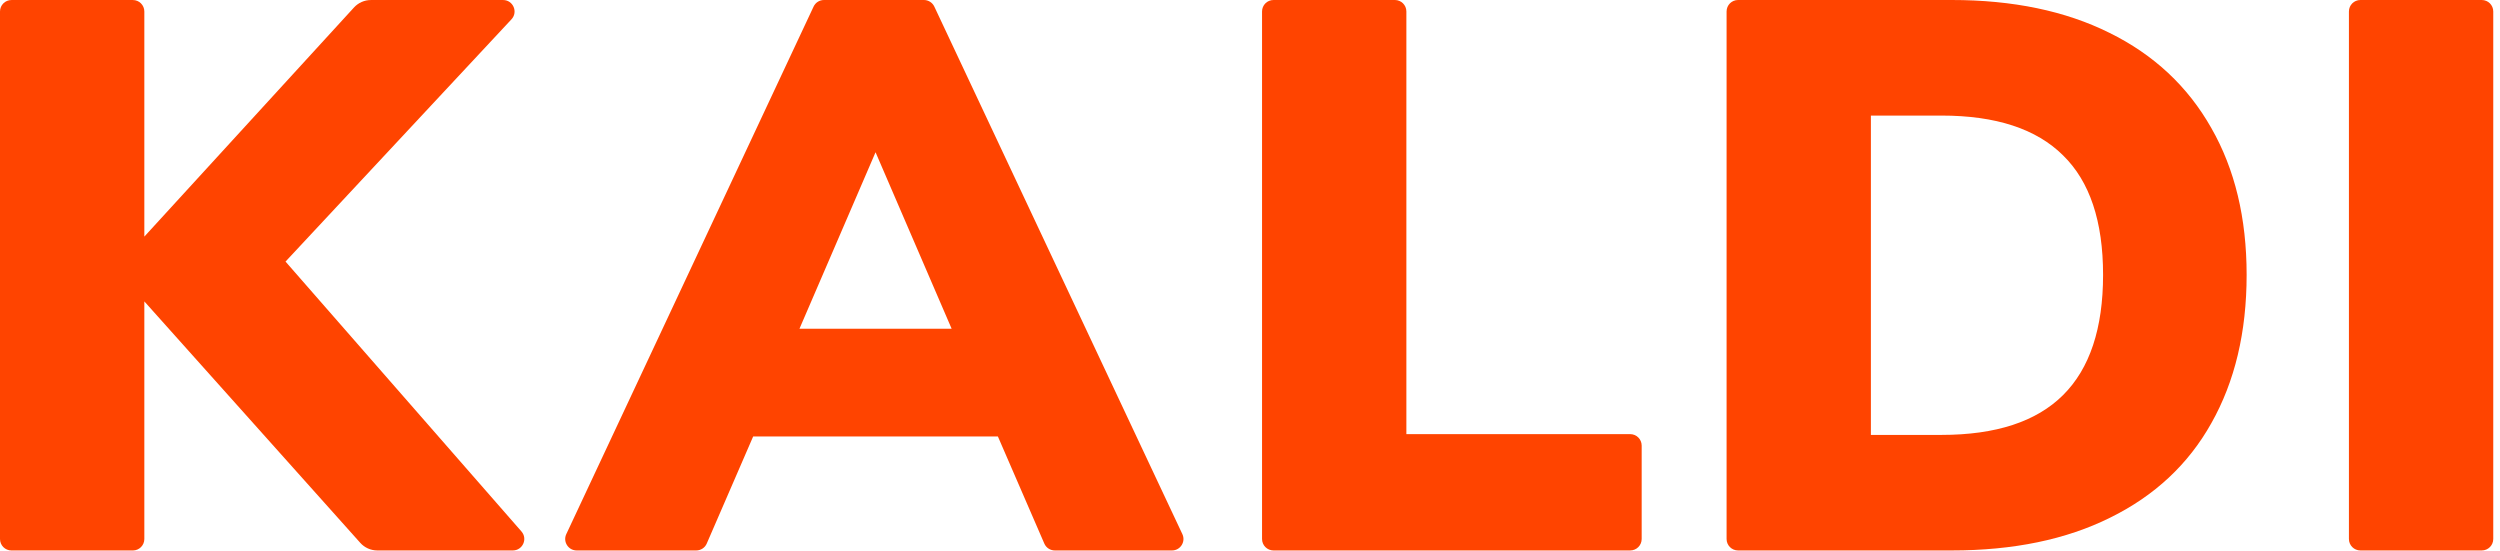
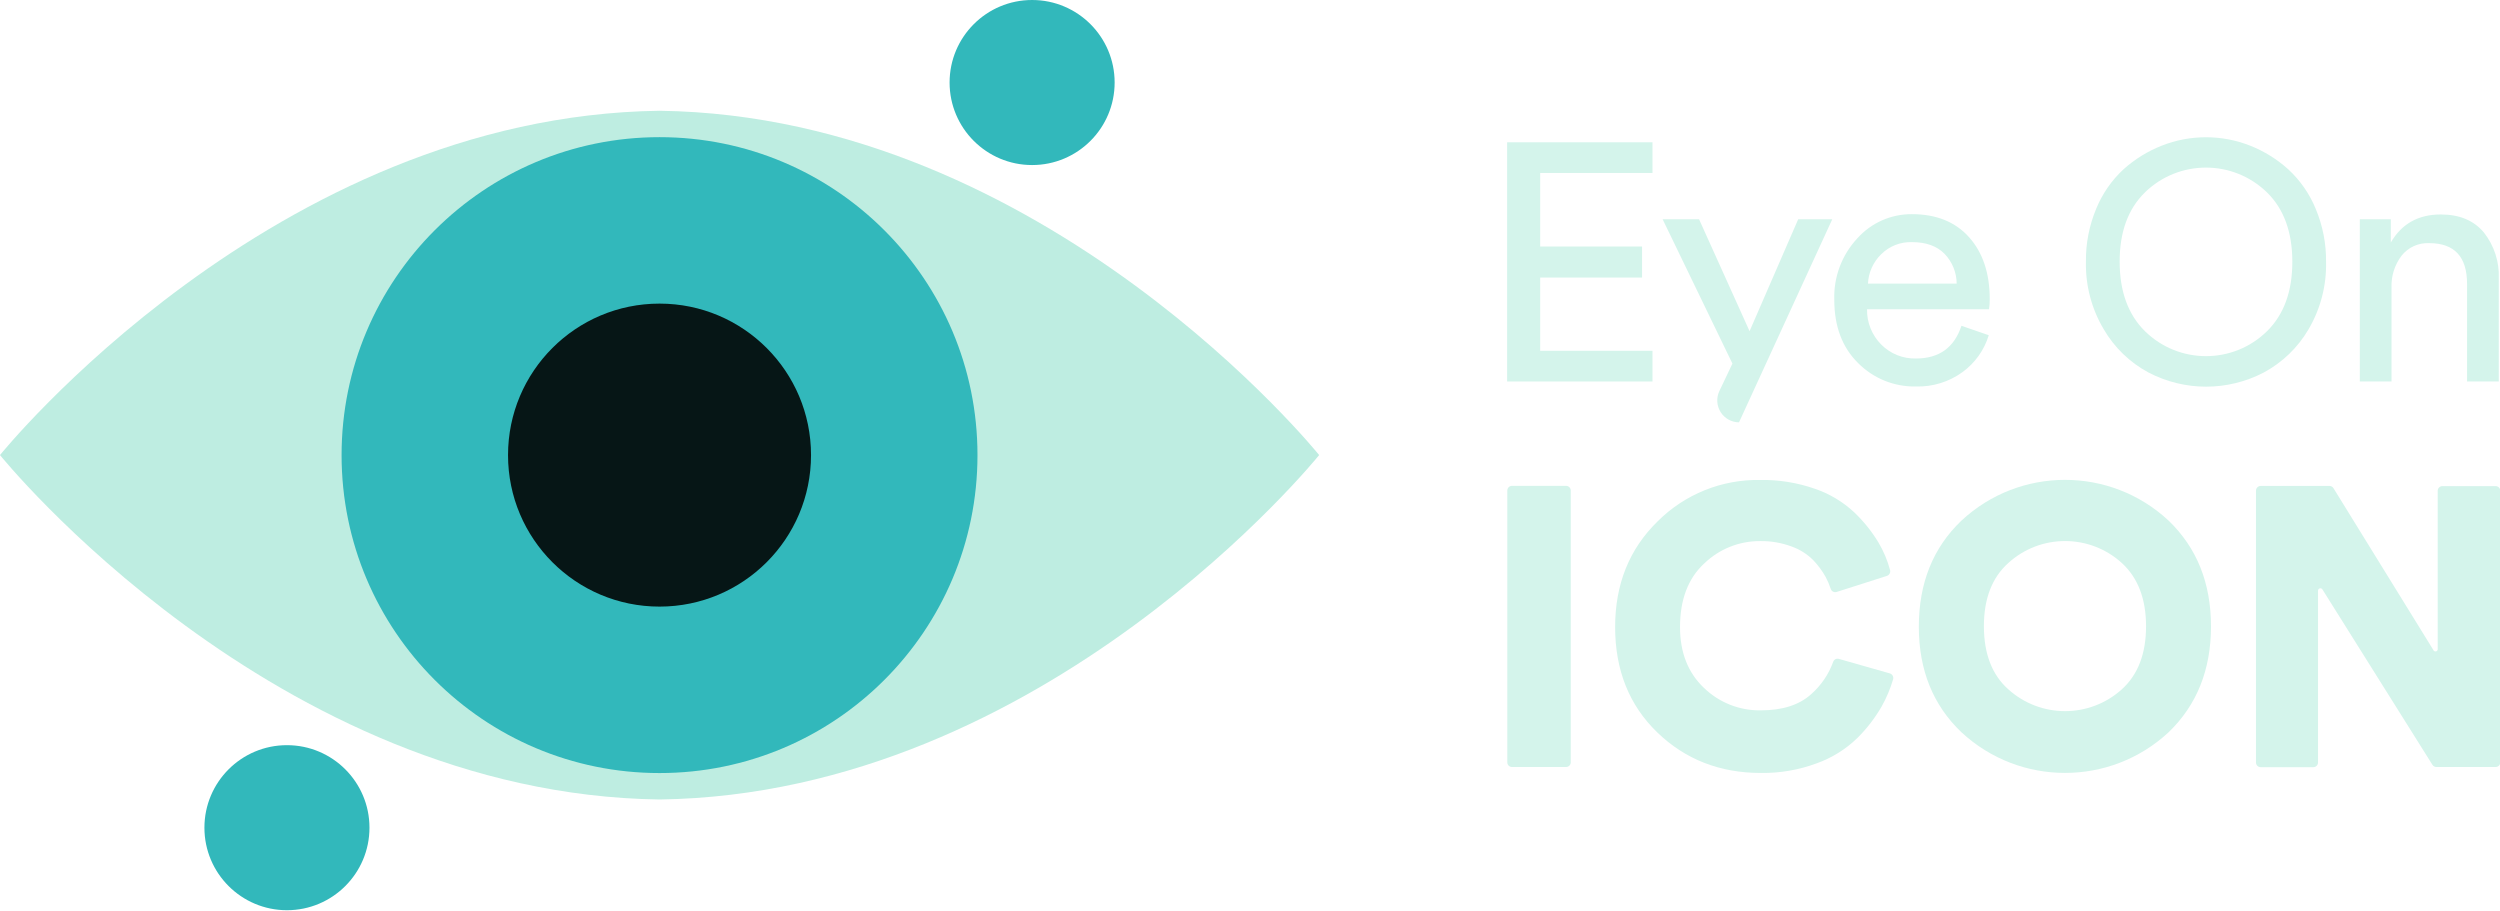
- <svg xmlns="http://www.w3.org/2000/svg" xmlns:xlink="http://www.w3.org/1999/xlink" viewBox="0 0 109 24">
-   <g transform="translate(-1470)">
-     <g style="mix-blend-mode:normal" transform="translate(1470)" fill="#f40">
-       <use xlink:href="#b" style="mix-blend-mode:normal" />
-       <use xlink:href="#c" style="mix-blend-mode:normal" />
-       <use xlink:href="#d" style="mix-blend-mode:normal" />
-       <use xlink:href="#e" style="mix-blend-mode:normal" />
-       <use xlink:href="#f" style="mix-blend-mode:normal" />
+ <svg xmlns="http://www.w3.org/2000/svg" viewBox="0 0 570.14 207.58">
+   <g id="Layer_2" data-name="Layer 2">
+     <g id="Layer_1-2" data-name="Layer 1">
+       <path d="M300.84,103.78s-62.34,77.35-150.42,78.55C62.34,181.13,0,103.78,0,103.78S62.34,26.43,150.42,25.26C238.5,26.43,300.84,103.78,300.84,103.78Z" style="fill:#beede1" />
+       <circle cx="150.41" cy="103.79" r="72.51" style="fill:#32b8bb" />
+       <circle cx="150.41" cy="103.79" r="34.55" style="fill:#061616" />
+       <circle cx="235.38" cy="18.82" r="18.82" style="fill:#32b8bb" />
+       <circle cx="65.44" cy="188.76" r="18.82" style="fill:#32b8bb" />
+       <path d="M376.86,87H343.71V32.45h33.15v7H351.25V56.22h23.23V63.3H351.25V80h25.61Z" style="fill:#d4f4eb" />
+       <path d="M410.09,50,399,75.53,387.48,50h-8.31l15.92,32.92-3,6.31a5,5,0,0,0,4.5,7.09h0L417.86,50Z" style="fill:#d4f4eb" />
+       <path d="M447.32,74.3l6.23,2.15a16.25,16.25,0,0,1-6,8.42,17.24,17.24,0,0,1-10.61,3.27,18.08,18.08,0,0,1-13.19-5.34q-5.43-5.35-5.43-14.43a19.59,19.59,0,0,1,5.24-14A16.55,16.55,0,0,1,436,48.84q8.37,0,13.07,5.27t4.7,14.11a14.72,14.72,0,0,1-.16,2.31H425.79a11.09,11.09,0,0,0,3.26,8.07,10.77,10.77,0,0,0,7.89,3.16Q444.86,81.76,447.32,74.3ZM426,64.68h20.23a9.85,9.85,0,0,0-2.77-6.8q-2.62-2.66-7.39-2.66A9.5,9.5,0,0,0,429,58,10,10,0,0,0,426,64.68Z" style="fill:#d4f4eb" />
+       <path d="M475.71,59.68a30.32,30.32,0,0,1,2.34-12.07,25.31,25.31,0,0,1,6.23-9A28.69,28.69,0,0,1,493,33.22a27.42,27.42,0,0,1,20.16,0,28.69,28.69,0,0,1,8.73,5.43,25.31,25.31,0,0,1,6.23,9,30.32,30.32,0,0,1,2.35,12.07,29,29,0,0,1-4,15.39,26.17,26.17,0,0,1-10.2,9.84,28.38,28.38,0,0,1-26.3,0,26.08,26.08,0,0,1-10.19-9.84A28.87,28.87,0,0,1,475.71,59.68Zm13.46-15.8q-5.78,5.64-5.77,15.8t5.77,15.85a19.87,19.87,0,0,0,27.84,0q5.78-5.7,5.77-15.85T517,43.88a19.95,19.95,0,0,0-27.84,0Z" style="fill:#d4f4eb" />
+       <path d="M545.4,65.61V87h-7.23V50h7.07V55.3q3.71-6.39,11.39-6.39c4.26,0,7.52,1.36,9.81,4.08a15.85,15.85,0,0,1,3.42,10.54V87h-7.23V64.76q0-9.3-8.62-9.31a7.58,7.58,0,0,0-6.34,2.89A11.34,11.34,0,0,0,545.4,65.61Z" style="fill:#d4f4eb" />
+       <path d="M357.15,174.92H344.82a1.06,1.06,0,0,1-1.07-1.06v-62a1.07,1.07,0,0,1,1.07-1.06h12.33a1.07,1.07,0,0,1,1.07,1.06v62A1.06,1.06,0,0,1,357.15,174.92Z" style="fill:#d4f4eb" />
+       <path d="M401.61,176.28q-14.1,0-23.68-9.27t-9.59-24q0-14.65,9.68-24.1a32.27,32.27,0,0,1,23.41-9.45,36,36,0,0,1,12.44,2,24.94,24.94,0,0,1,9,5.38,33.42,33.42,0,0,1,5.52,6.87,24.86,24.86,0,0,1,2.66,6.33,1.1,1.1,0,0,1-.74,1.3L418.85,135a1.08,1.08,0,0,1-1.35-.73,16,16,0,0,0-1.15-2.69,18.62,18.62,0,0,0-2.8-3.8,13.14,13.14,0,0,0-5-3.16,19.64,19.64,0,0,0-7.15-1.22,18.19,18.19,0,0,0-12.75,5.11q-5.51,5.1-5.51,14.51,0,8.67,5.43,13.83a18.19,18.19,0,0,0,13,5.15q7.42,0,11.49-3.7a17.94,17.94,0,0,0,5-7.34,1.06,1.06,0,0,1,1.29-.7l11.63,3.31a1.1,1.1,0,0,1,.76,1.33,29.64,29.64,0,0,1-2.66,6.29,34.18,34.18,0,0,1-5.52,7.14,25.75,25.75,0,0,1-9.22,5.74A35.23,35.23,0,0,1,401.61,176.28Z" style="fill:#d4f4eb" />
+       <path d="M437.6,142.92q0-14.92,9.72-24.19a34.66,34.66,0,0,1,47.24,0q9.68,9.31,9.67,24.14T494.56,167a34.73,34.73,0,0,1-47.24,0Q437.6,157.74,437.6,142.92ZM458,128.4q-5.57,5-5.56,14.43T458,157.2a19.33,19.33,0,0,0,25.9,0q5.52-5,5.52-14.37t-5.52-14.43a19.24,19.24,0,0,0-25.9,0Z" style="fill:#d4f4eb" />
+       <path d="M569.07,174.92H555.64a1.08,1.08,0,0,1-.91-.5l-25.09-40a.54.54,0,0,0-1,.29v39.18a1.07,1.07,0,0,1-1.07,1.07h-12a1.07,1.07,0,0,1-1.08-1.07V111.9a1.08,1.08,0,0,1,1.08-1.08h15.68a1.06,1.06,0,0,1,.91.51l22.77,36.89a.52.52,0,0,0,1-.28v-36a1.07,1.07,0,0,1,1.07-1.08h12.14a1.07,1.07,0,0,1,1.07,1.08v61.95A1.07,1.07,0,0,1,569.07,174.92Z" style="fill:#d4f4eb" />
    </g>
  </g>
-   <defs>
-     <path id="b" d="M22.735 23.171c.283.323.053.829-.376.829h-5.907c-.285 0-.556-.121-.745-.333l-9.414-10.526v10.36c0 .276-.224.5-.5.5h-5.293c-.276 0-.5-.224-.5-.5v-23c0-.276.224-.5.5-.5h5.293c.276 0 .5.224.5.5v9.815l9.141-9.99c.19-.207.457-.325.738-.325h5.762c.437 0 .664.521.366.841l-9.851 10.563 10.287 11.767z" />
-     <path id="c" d="M45.991 24c-.199 0-.38-.118-.459-.301l-2.024-4.669h-10.67l-2.024 4.669c-.079.183-.259.301-.459.301h-5.212c-.366 0-.608-.381-.453-.712l10.782-23c.082-.176.259-.288.453-.288h4.358c.194 0 .37.112.453.287l10.815 23c.156.332-.086.713-.452.713h-5.108zm-11.135-9.668h6.635l-3.317-7.694-3.317 7.694z" />
-     <path id="d" d="M55.525 24c-.276 0-.5-.224-.5-.5v-23c0-.276.224-.5.5-.5h5.293c.276 0 .5.224.5.5v18.428h9.759c.276 0 .5.224.5.5v4.072c0 .276-.224.5-.5.5h-15.552z" />
-     <path id="e" d="M75.279.5c0-.276.224-.5.5-.5h9.315c2.667 0 4.959.477 6.874 1.43 1.938.953 3.42 2.338 4.446 4.153 1.026 1.793 1.539 3.926 1.539 6.4 0 2.496-.513 4.652-1.539 6.468-1.003 1.793-2.474 3.166-4.412 4.119-1.915.953-4.218 1.43-6.908 1.43h-9.315c-.276 0-.5-.224-.5-.5v-23zm9.37 18.462c2.371 0 4.138-.579 5.301-1.736 1.163-1.157 1.744-2.905 1.744-5.242 0-2.338-.581-4.074-1.744-5.209-1.163-1.157-2.93-1.736-5.301-1.736h-3.078v13.923h3.078z" />
-     <path id="f" d="M102.913 24c-.276 0-.5-.224-.5-.5v-23c0-.276.224-.5.5-.5h5.293c.276 0 .5.224.5.5v23c0 .276-.224.5-.5.5h-5.293z" />
-   </defs>
</svg>
